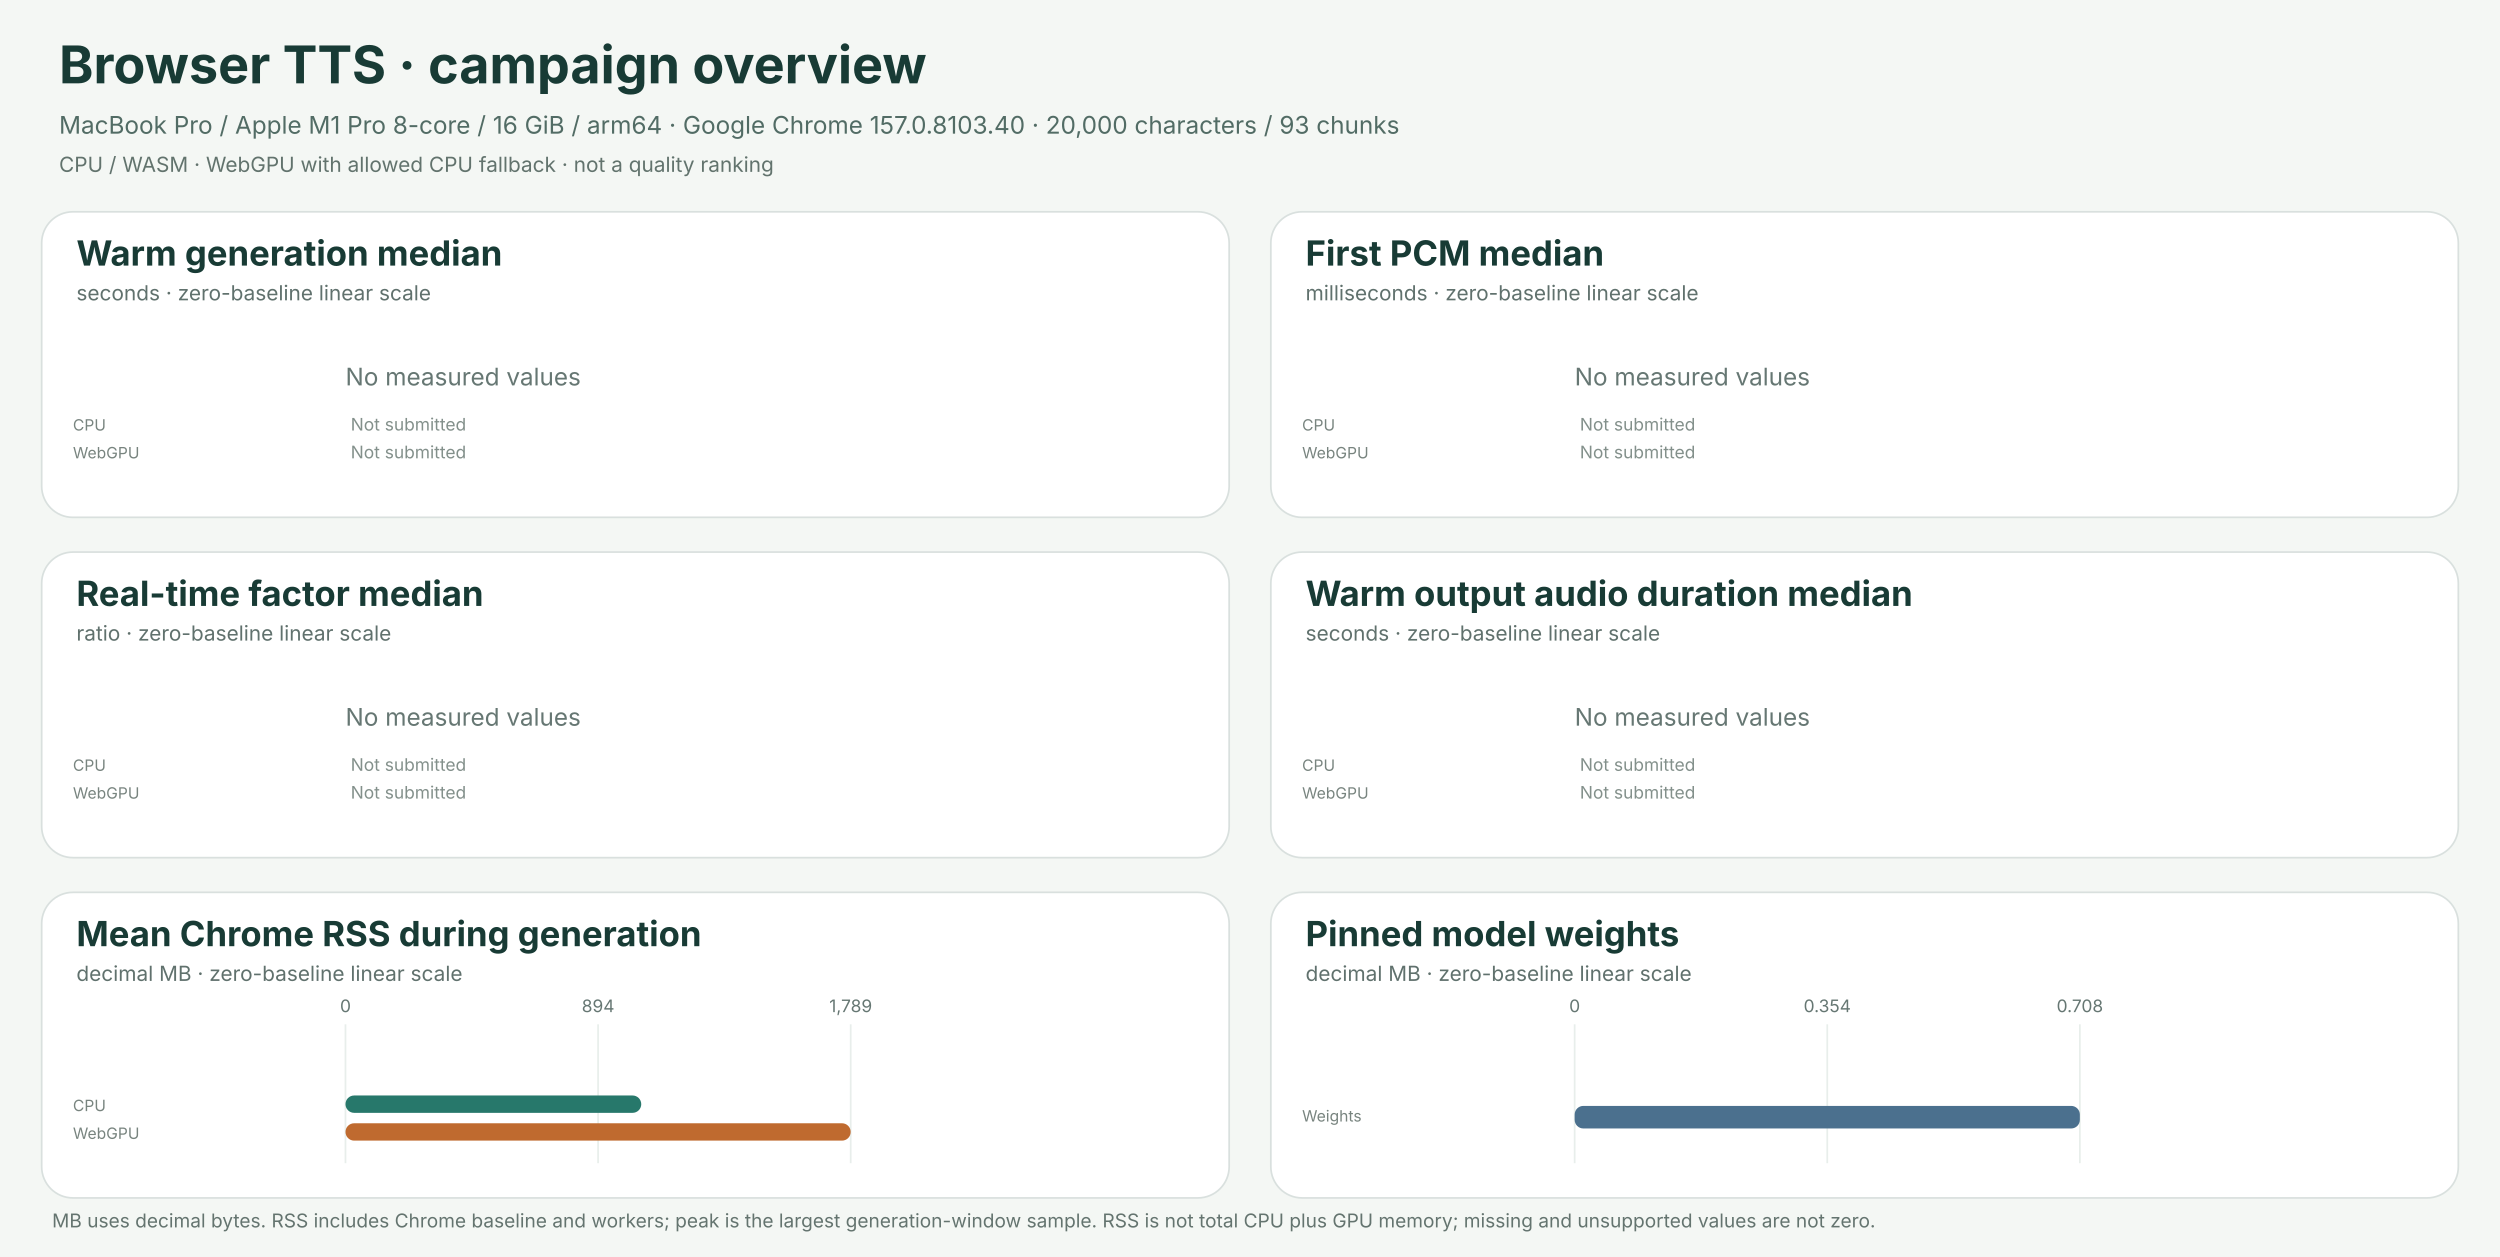
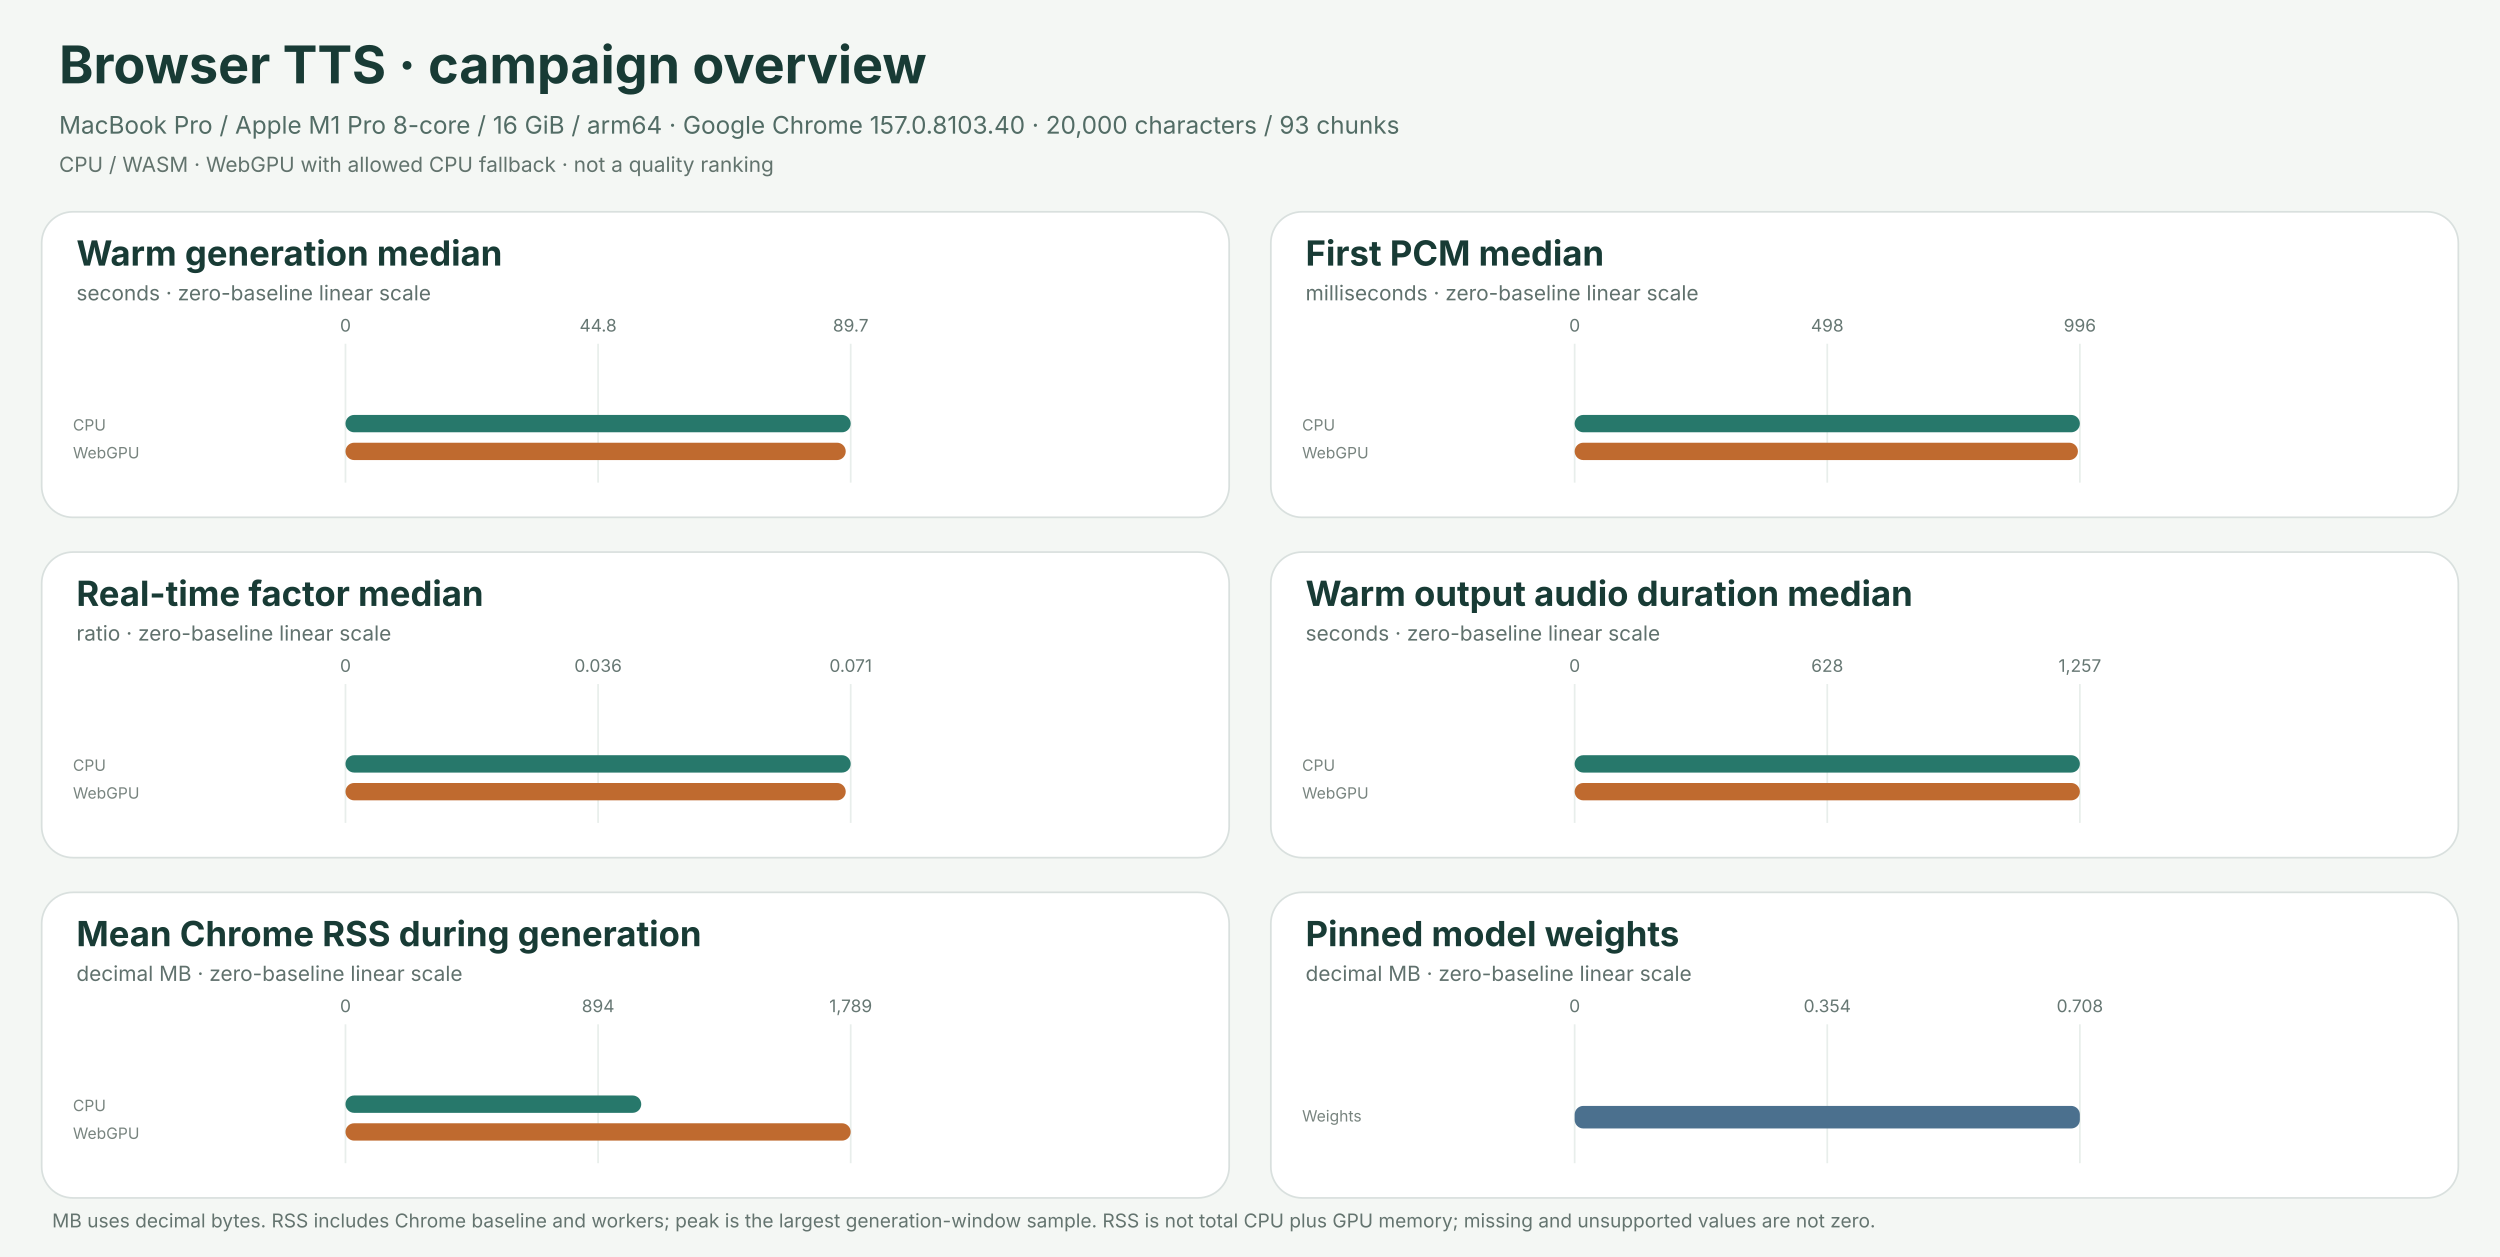
<svg xmlns="http://www.w3.org/2000/svg" width="1440" height="724" viewBox="0 0 1440 724" role="img" aria-labelledby="campaign-title campaign-desc">
  <rect width="100%" height="100%" fill="#f4f7f4" />
  <g font-family="system-ui,-apple-system,BlinkMacSystemFont,Segoe UI,sans-serif" fill="#183b35">
    <text x="34" y="48" font-size="30" font-weight="750">Browser TTS · campaign overview</text>
    <text x="34" y="77" font-size="14" fill="#526c65">MacBook Pro / Apple M1 Pro 8-core / 16 GiB / arm64 · Google Chrome 157.0.8103.40 · 20,000 characters / 93 chunks</text>
    <text x="34" y="99" font-size="12" fill="#62736d">CPU / WASM · WebGPU with allowed CPU fallback · not a quality ranking</text>
    <g>
      <rect x="24" y="122" width="684" height="176" rx="18" fill="#ffffff" stroke="#d9e0de" />
      <text x="44" y="153" font-size="20" font-weight="700" fill="#183b35">Warm generation median</text>
      <text x="44" y="173" font-size="12" fill="#60716d">seconds · zero-baseline linear scale</text>
-       <text x="199" y="222" font-size="14" fill="#667773">No measured values</text>
+       <path d="M199 198V278" stroke="#e8eeeb" />
+       <text x="199" y="191" text-anchor="middle" font-size="10" fill="#667773">0</text>
+       <path d="M344.5 198V278" stroke="#e8eeeb" />
+       <text x="344.5" y="191" text-anchor="middle" font-size="10" fill="#667773">44.8</text>
+       <path d="M490 198V278" stroke="#e8eeeb" />
+       <text x="490" y="191" text-anchor="middle" font-size="10" fill="#667773">89.7</text>
      <text x="42" y="232" font-size="12" font-weight="600" fill="#243f39" />
      <text x="42" y="248" font-size="9" fill="#78847f">CPU</text>
-       <text x="202" y="248" font-size="10" fill="#83908b">Not submitted</text>
+       <rect x="199" y="239" width="291.00" height="10" rx="5" fill="#27786b" />
+       <text x="498" y="248" font-size="10" fill="#263d37" />
      <text x="42" y="264" font-size="9" fill="#78847f">WebGPU</text>
-       <text x="202" y="264" font-size="10" fill="#83908b">Not submitted</text>
+       <rect x="199" y="255" width="288.14" height="10" rx="5" fill="#bf6a2f" />
+       <text x="498" y="264" font-size="10" fill="#263d37" />
    </g>
    <g>
      <rect x="732" y="122" width="684" height="176" rx="18" fill="#ffffff" stroke="#d9e0de" />
      <text x="752" y="153" font-size="20" font-weight="700" fill="#183b35">First PCM median</text>
      <text x="752" y="173" font-size="12" fill="#60716d">milliseconds · zero-baseline linear scale</text>
-       <text x="907" y="222" font-size="14" fill="#667773">No measured values</text>
+       <path d="M907 198V278" stroke="#e8eeeb" />
+       <text x="907" y="191" text-anchor="middle" font-size="10" fill="#667773">0</text>
+       <path d="M1052.5 198V278" stroke="#e8eeeb" />
+       <text x="1052.5" y="191" text-anchor="middle" font-size="10" fill="#667773">498</text>
+       <path d="M1198 198V278" stroke="#e8eeeb" />
+       <text x="1198" y="191" text-anchor="middle" font-size="10" fill="#667773">996</text>
      <text x="750" y="232" font-size="12" font-weight="600" fill="#243f39" />
      <text x="750" y="248" font-size="9" fill="#78847f">CPU</text>
-       <text x="910" y="248" font-size="10" fill="#83908b">Not submitted</text>
+       <rect x="907" y="239" width="291.00" height="10" rx="5" fill="#27786b" />
+       <text x="1206" y="248" font-size="10" fill="#263d37" />
      <text x="750" y="264" font-size="9" fill="#78847f">WebGPU</text>
-       <text x="910" y="264" font-size="10" fill="#83908b">Not submitted</text>
+       <rect x="907" y="255" width="289.88" height="10" rx="5" fill="#bf6a2f" />
+       <text x="1206" y="264" font-size="10" fill="#263d37" />
    </g>
    <g>
      <rect x="24" y="318" width="684" height="176" rx="18" fill="#ffffff" stroke="#d9e0de" />
      <text x="44" y="349" font-size="20" font-weight="700" fill="#183b35">Real-time factor median</text>
      <text x="44" y="369" font-size="12" fill="#60716d">ratio · zero-baseline linear scale</text>
-       <text x="199" y="418" font-size="14" fill="#667773">No measured values</text>
+       <path d="M199 394V474" stroke="#e8eeeb" />
+       <text x="199" y="387" text-anchor="middle" font-size="10" fill="#667773">0</text>
+       <path d="M344.5 394V474" stroke="#e8eeeb" />
+       <text x="344.5" y="387" text-anchor="middle" font-size="10" fill="#667773">0.036</text>
+       <path d="M490 394V474" stroke="#e8eeeb" />
+       <text x="490" y="387" text-anchor="middle" font-size="10" fill="#667773">0.071</text>
      <text x="42" y="428" font-size="12" font-weight="600" fill="#243f39" />
      <text x="42" y="444" font-size="9" fill="#78847f">CPU</text>
-       <text x="202" y="444" font-size="10" fill="#83908b">Not submitted</text>
+       <rect x="199" y="435" width="291.00" height="10" rx="5" fill="#27786b" />
+       <text x="498" y="444" font-size="10" fill="#263d37" />
      <text x="42" y="460" font-size="9" fill="#78847f">WebGPU</text>
-       <text x="202" y="460" font-size="10" fill="#83908b">Not submitted</text>
+       <rect x="199" y="451" width="288.14" height="10" rx="5" fill="#bf6a2f" />
+       <text x="498" y="460" font-size="10" fill="#263d37" />
    </g>
    <g>
      <rect x="732" y="318" width="684" height="176" rx="18" fill="#ffffff" stroke="#d9e0de" />
      <text x="752" y="349" font-size="20" font-weight="700" fill="#183b35">Warm output audio duration median</text>
      <text x="752" y="369" font-size="12" fill="#60716d">seconds · zero-baseline linear scale</text>
-       <text x="907" y="418" font-size="14" fill="#667773">No measured values</text>
+       <path d="M907 394V474" stroke="#e8eeeb" />
+       <text x="907" y="387" text-anchor="middle" font-size="10" fill="#667773">0</text>
+       <path d="M1052.5 394V474" stroke="#e8eeeb" />
+       <text x="1052.5" y="387" text-anchor="middle" font-size="10" fill="#667773">628</text>
+       <path d="M1198 394V474" stroke="#e8eeeb" />
+       <text x="1198" y="387" text-anchor="middle" font-size="10" fill="#667773">1,257</text>
      <text x="750" y="428" font-size="12" font-weight="600" fill="#243f39" />
      <text x="750" y="444" font-size="9" fill="#78847f">CPU</text>
-       <text x="910" y="444" font-size="10" fill="#83908b">Not submitted</text>
+       <rect x="907" y="435" width="291.00" height="10" rx="5" fill="#27786b" />
+       <text x="1206" y="444" font-size="10" fill="#263d37" />
      <text x="750" y="460" font-size="9" fill="#78847f">WebGPU</text>
-       <text x="910" y="460" font-size="10" fill="#83908b">Not submitted</text>
+       <rect x="907" y="451" width="291.00" height="10" rx="5" fill="#bf6a2f" />
+       <text x="1206" y="460" font-size="10" fill="#263d37" />
    </g>
    <g>
      <rect x="24" y="514" width="684" height="176" rx="18" fill="#ffffff" stroke="#d9e0de" />
      <text x="44" y="545" font-size="20" font-weight="700" fill="#183b35">Mean Chrome RSS during generation</text>
      <text x="44" y="565" font-size="12" fill="#60716d">decimal MB · zero-baseline linear scale</text>
      <path d="M199 590V670" stroke="#e8eeeb" />
      <text x="199" y="583" text-anchor="middle" font-size="10" fill="#667773">0</text>
      <path d="M344.5 590V670" stroke="#e8eeeb" />
      <text x="344.5" y="583" text-anchor="middle" font-size="10" fill="#667773">894</text>
      <path d="M490 590V670" stroke="#e8eeeb" />
      <text x="490" y="583" text-anchor="middle" font-size="10" fill="#667773">1,789</text>
      <text x="42" y="624" font-size="12" font-weight="600" fill="#243f39" />
      <text x="42" y="640" font-size="9" fill="#78847f">CPU</text>
      <rect x="199" y="631" width="170.36" height="10" rx="5" fill="#27786b" />
      <text x="498" y="640" font-size="10" fill="#263d37" />
      <text x="42" y="656" font-size="9" fill="#78847f">WebGPU</text>
      <rect x="199" y="647" width="291.00" height="10" rx="5" fill="#bf6a2f" />
      <text x="498" y="656" font-size="10" fill="#263d37" />
    </g>
    <g>
      <rect x="732" y="514" width="684" height="176" rx="18" fill="#ffffff" stroke="#d9e0de" />
      <text x="752" y="545" font-size="20" font-weight="700" fill="#183b35">Pinned model weights</text>
      <text x="752" y="565" font-size="12" fill="#60716d">decimal MB · zero-baseline linear scale</text>
      <path d="M907 590V670" stroke="#e8eeeb" />
      <text x="907" y="583" text-anchor="middle" font-size="10" fill="#667773">0</text>
      <path d="M1052.5 590V670" stroke="#e8eeeb" />
      <text x="1052.5" y="583" text-anchor="middle" font-size="10" fill="#667773">0.354</text>
      <path d="M1198 590V670" stroke="#e8eeeb" />
      <text x="1198" y="583" text-anchor="middle" font-size="10" fill="#667773">0.708</text>
      <text x="750" y="624" font-size="12" font-weight="600" fill="#243f39" />
      <text x="750" y="646" font-size="9" fill="#78847f">Weights</text>
      <rect x="907" y="637" width="291.00" height="13" rx="5" fill="#4b708e" />
      <text x="1206" y="646" font-size="10" fill="#263d37" />
    </g>
    <text x="30" y="707" font-size="11" fill="#64746f">MB uses decimal bytes. RSS includes Chrome baseline and workers; peak is the largest generation-window sample. RSS is not total CPU plus GPU memory; missing and unsupported values are not zero.</text>
  </g>
</svg>
